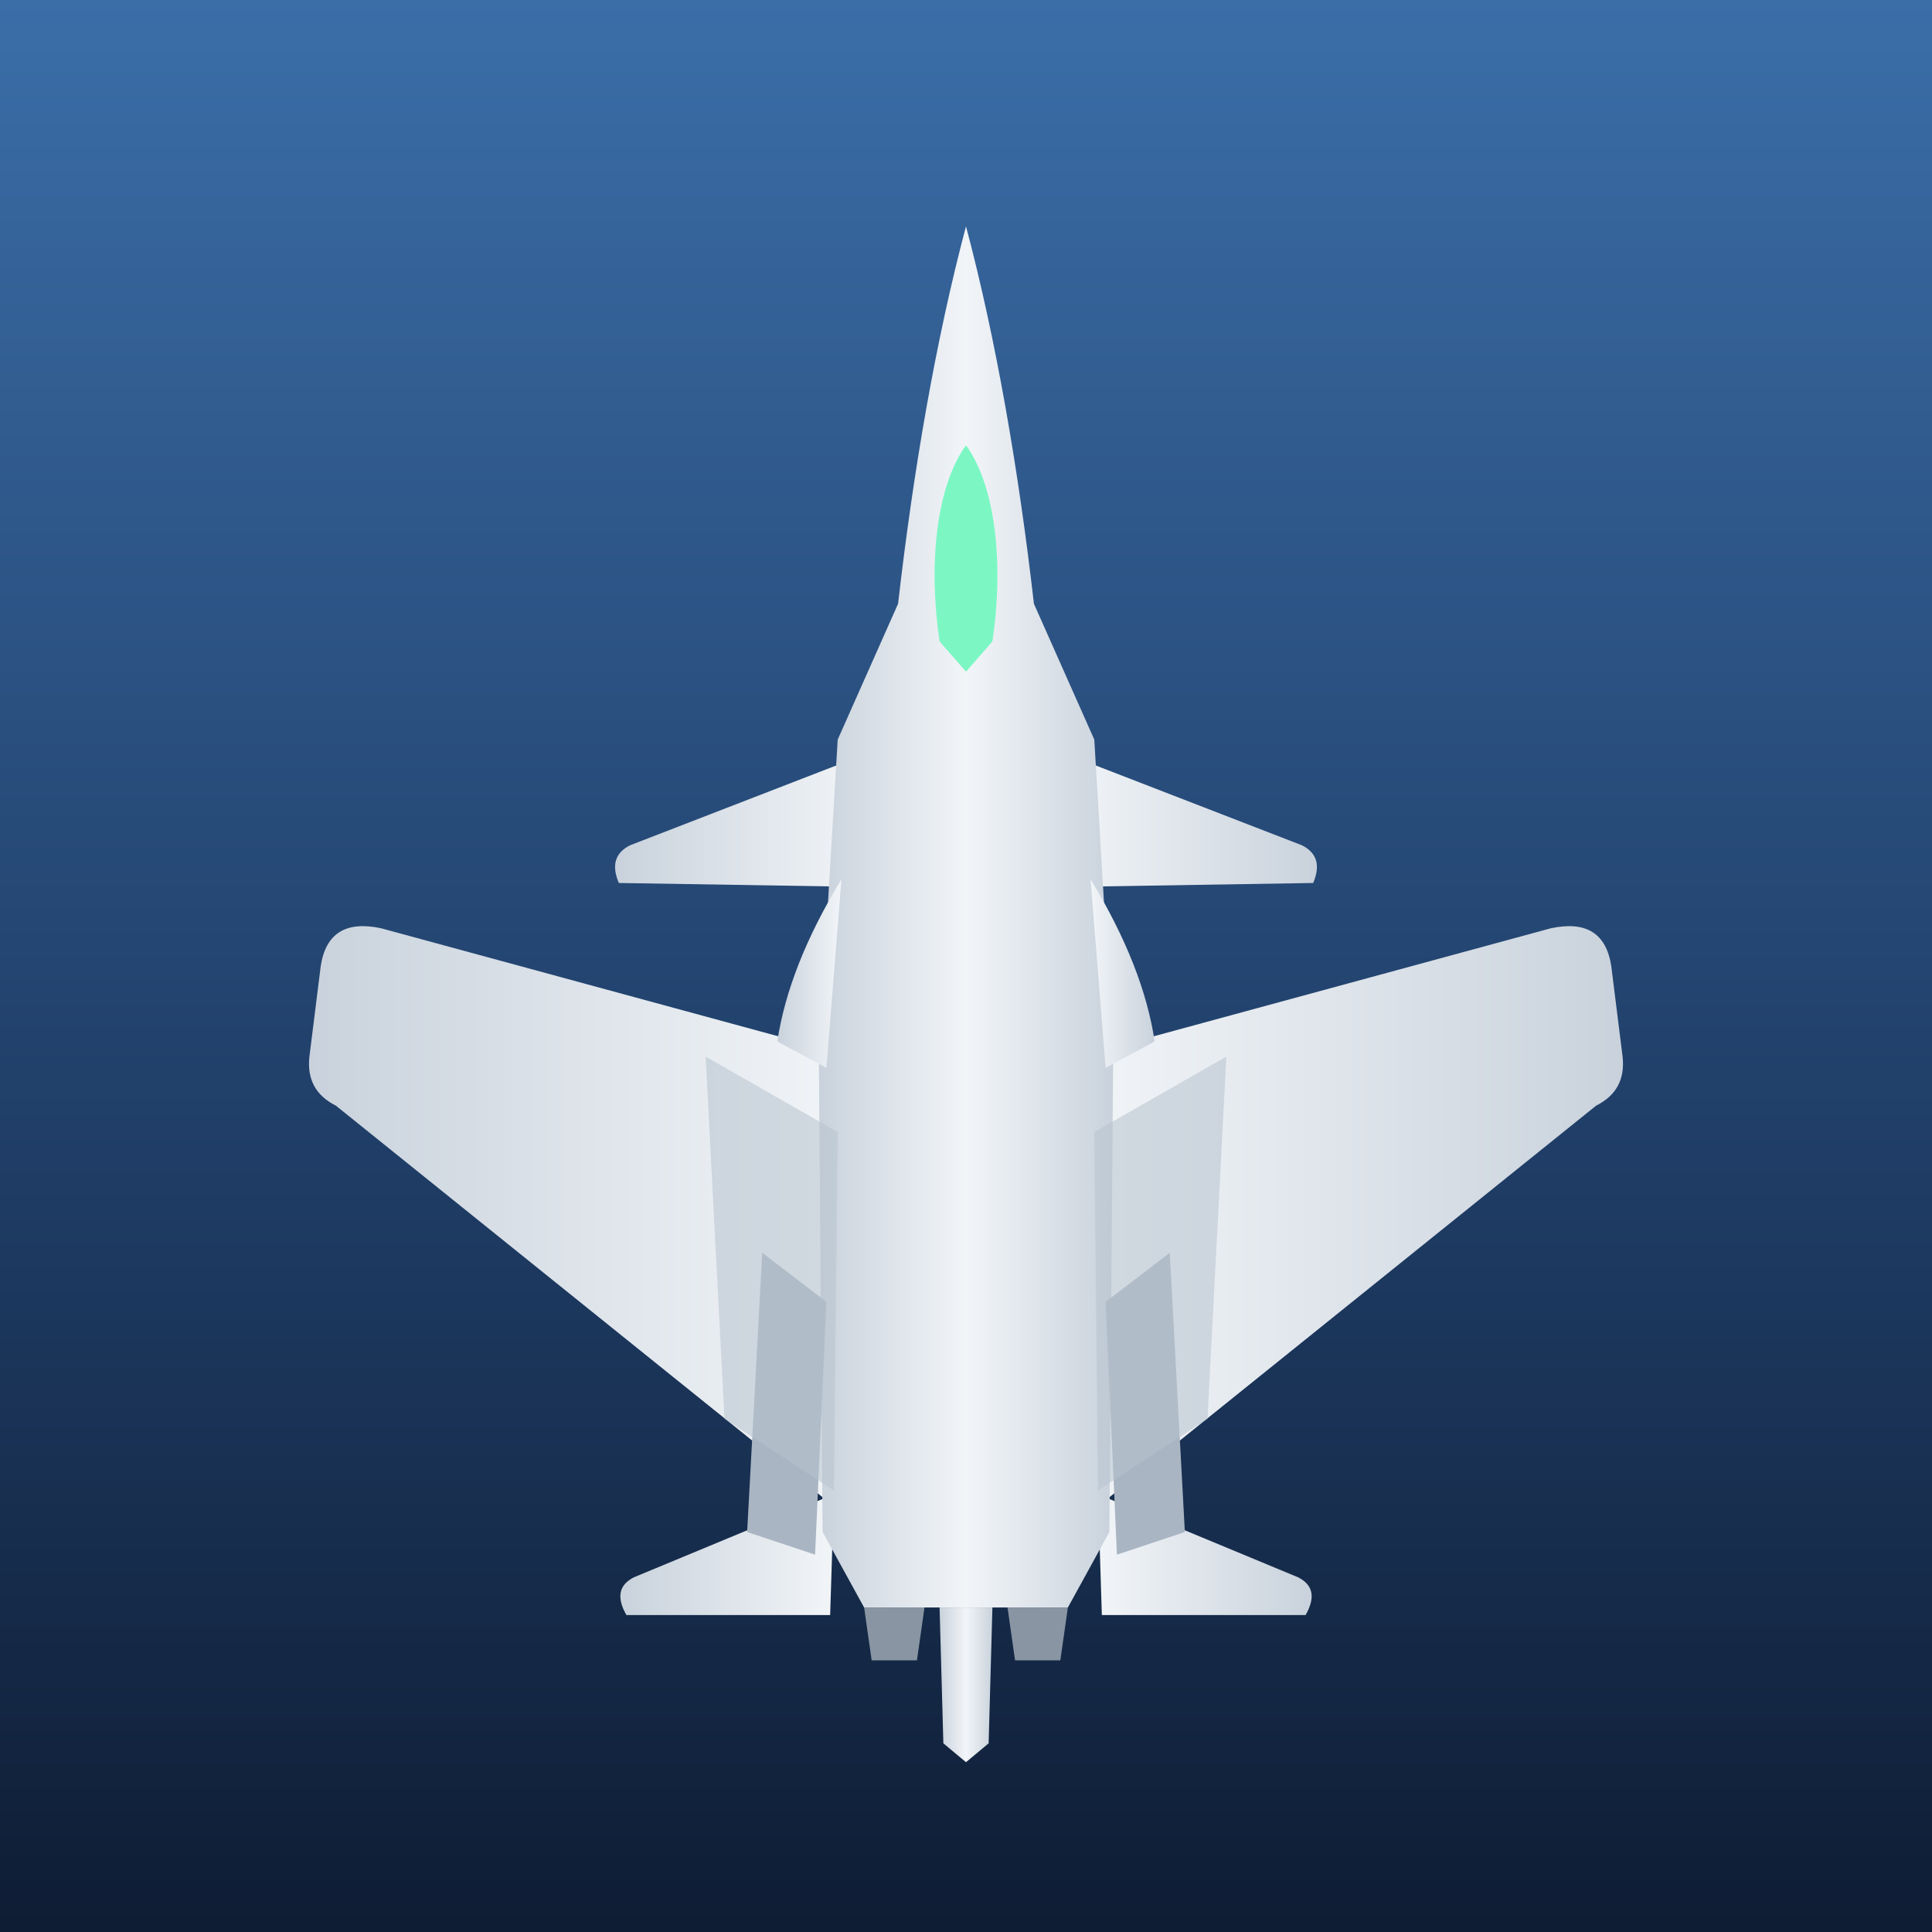
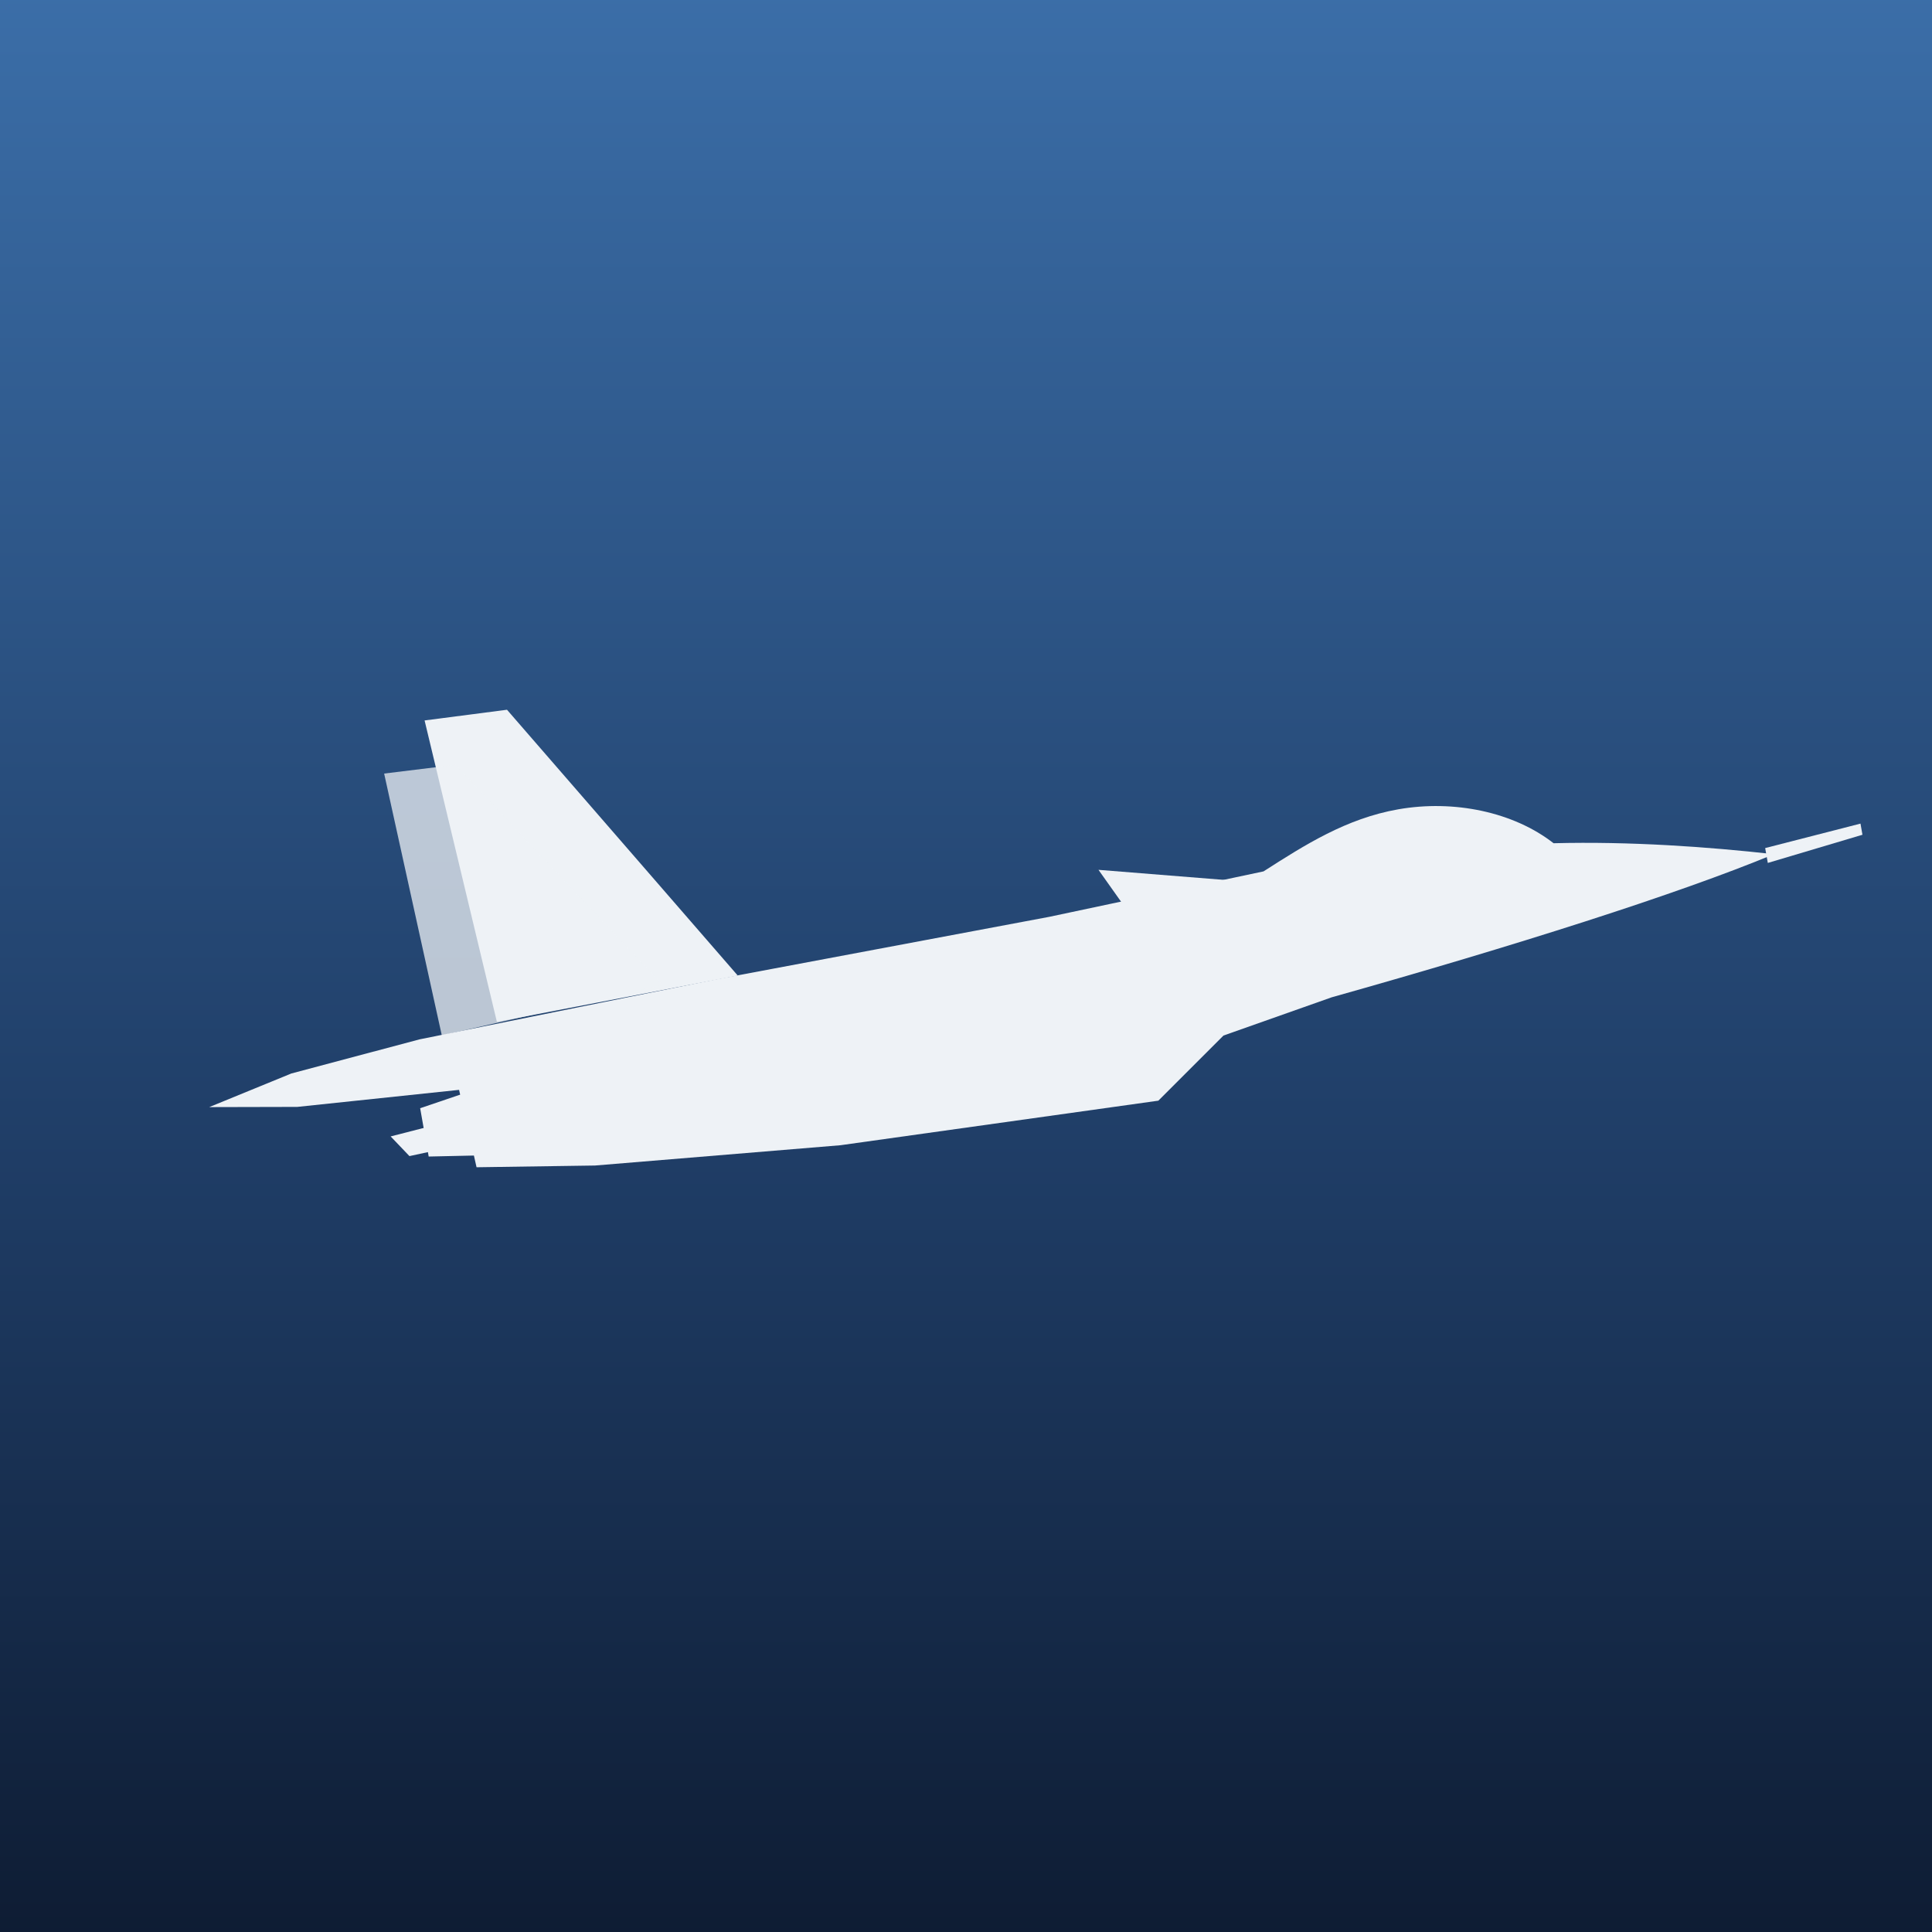
- <svg xmlns="http://www.w3.org/2000/svg" xmlns:xlink="http://www.w3.org/1999/xlink" viewBox="0 0 1024 1024">
+ <svg xmlns="http://www.w3.org/2000/svg" viewBox="0 0 1024 1024">
  <defs>
    <linearGradient id="bg" x1="0" y1="0" x2="0" y2="1">
      <stop offset="0" stop-color="#3B6EA8" />
      <stop offset="0.6" stop-color="#1F3D66" />
      <stop offset="1" stop-color="#0E1C33" />
    </linearGradient>
-     <linearGradient id="metal" x1="0" y1="0" x2="1" y2="0">
-       <stop offset="0" stop-color="#F2F5F8" />
-       <stop offset="1" stop-color="#C9D2DC" />
-     </linearGradient>
-     <g id="half">
-       <path d="M572 560 L822 492 Q850 486 854 512 L860 560 Q862 578 846 586 L580 800 Z" fill="url(#metal)" />
-       <path d="M566 400 L690 448 Q702 454 696 468 L572 470 Z" fill="url(#metal)" />
-       <path d="M582 792 L688 836 Q700 842 692 856 L584 856 Z" fill="url(#metal)" />
-       <path d="M512 120 C 528 180, 540 250, 548 320 L 580 392 L 590 560 L 588 812 L 566 852 L 512 852 Z" fill="url(#metal)" />
-       <path d="M578 466 Q 606 512, 612 552 L 586 566 Z" fill="url(#metal)" />
-       <path d="M586 690 L620 664 L628 812 L592 824 Z" fill="#A9B5C2" />
-       <path d="M534 852 L566 852 L562 880 L538 880 Z" fill="#8995A3" />
-       <path d="M512 852 L526 852 L524 924 L512 934 Z" fill="url(#metal)" />
-       <path d="M580 600 L650 560 L640 752 L582 790 Z" fill="#B7C2CE" opacity="0.55" />
-     </g>
  </defs>
  <rect width="1024" height="1024" fill="url(#bg)" />
-   <use xlink:href="#half" />
-   <use xlink:href="#half" transform="translate(1024 0) scale(-1 1)" />
-   <path d="M512 236 C 528 258, 532 300, 526 340 L 512 356 L 498 340 C 492 300, 496 258, 512 236 Z" fill="#7CF7C4" />
+   <g transform="rotate(-10 512 512)" fill="#EEF2F6">
+     <path d="M944 528              C 910 518, 870 508, 830 502              C 812 482, 782 470, 752 470              C 724 470, 700 480, 676 490              L 560 494              L 380 496              L 220 500              L 150 506              L 104 516              L 150 524              L 236 530              L 238 572              L 300 582              L 430 594              L 600 600              L 640 572              L 700 562              C 800 552, 890 540, 944 528 Z" />
+     <path d="M940 524 L 992 520 L 992 526 L 940 532 Z" />
+     <path d="M690 500 L 590 474 L 608 512 Z" />
+     <path d="M392 496 L 296 336 L 252 334 L 262 498 Z" />
+     <path d="M352 494 L 264 360 L 226 358 L 232 500 Z" opacity="0.75" />
+     <path d="M300 540 L 196 548 L 204 560 L 310 556 Z" />
+     <path d="M560 540 L 400 556 L 404 566 L 566 552 Z" />
+     <path d="M240 532 L 214 536 L 214 562 L 240 566 Z" />
+   </g>
</svg>
